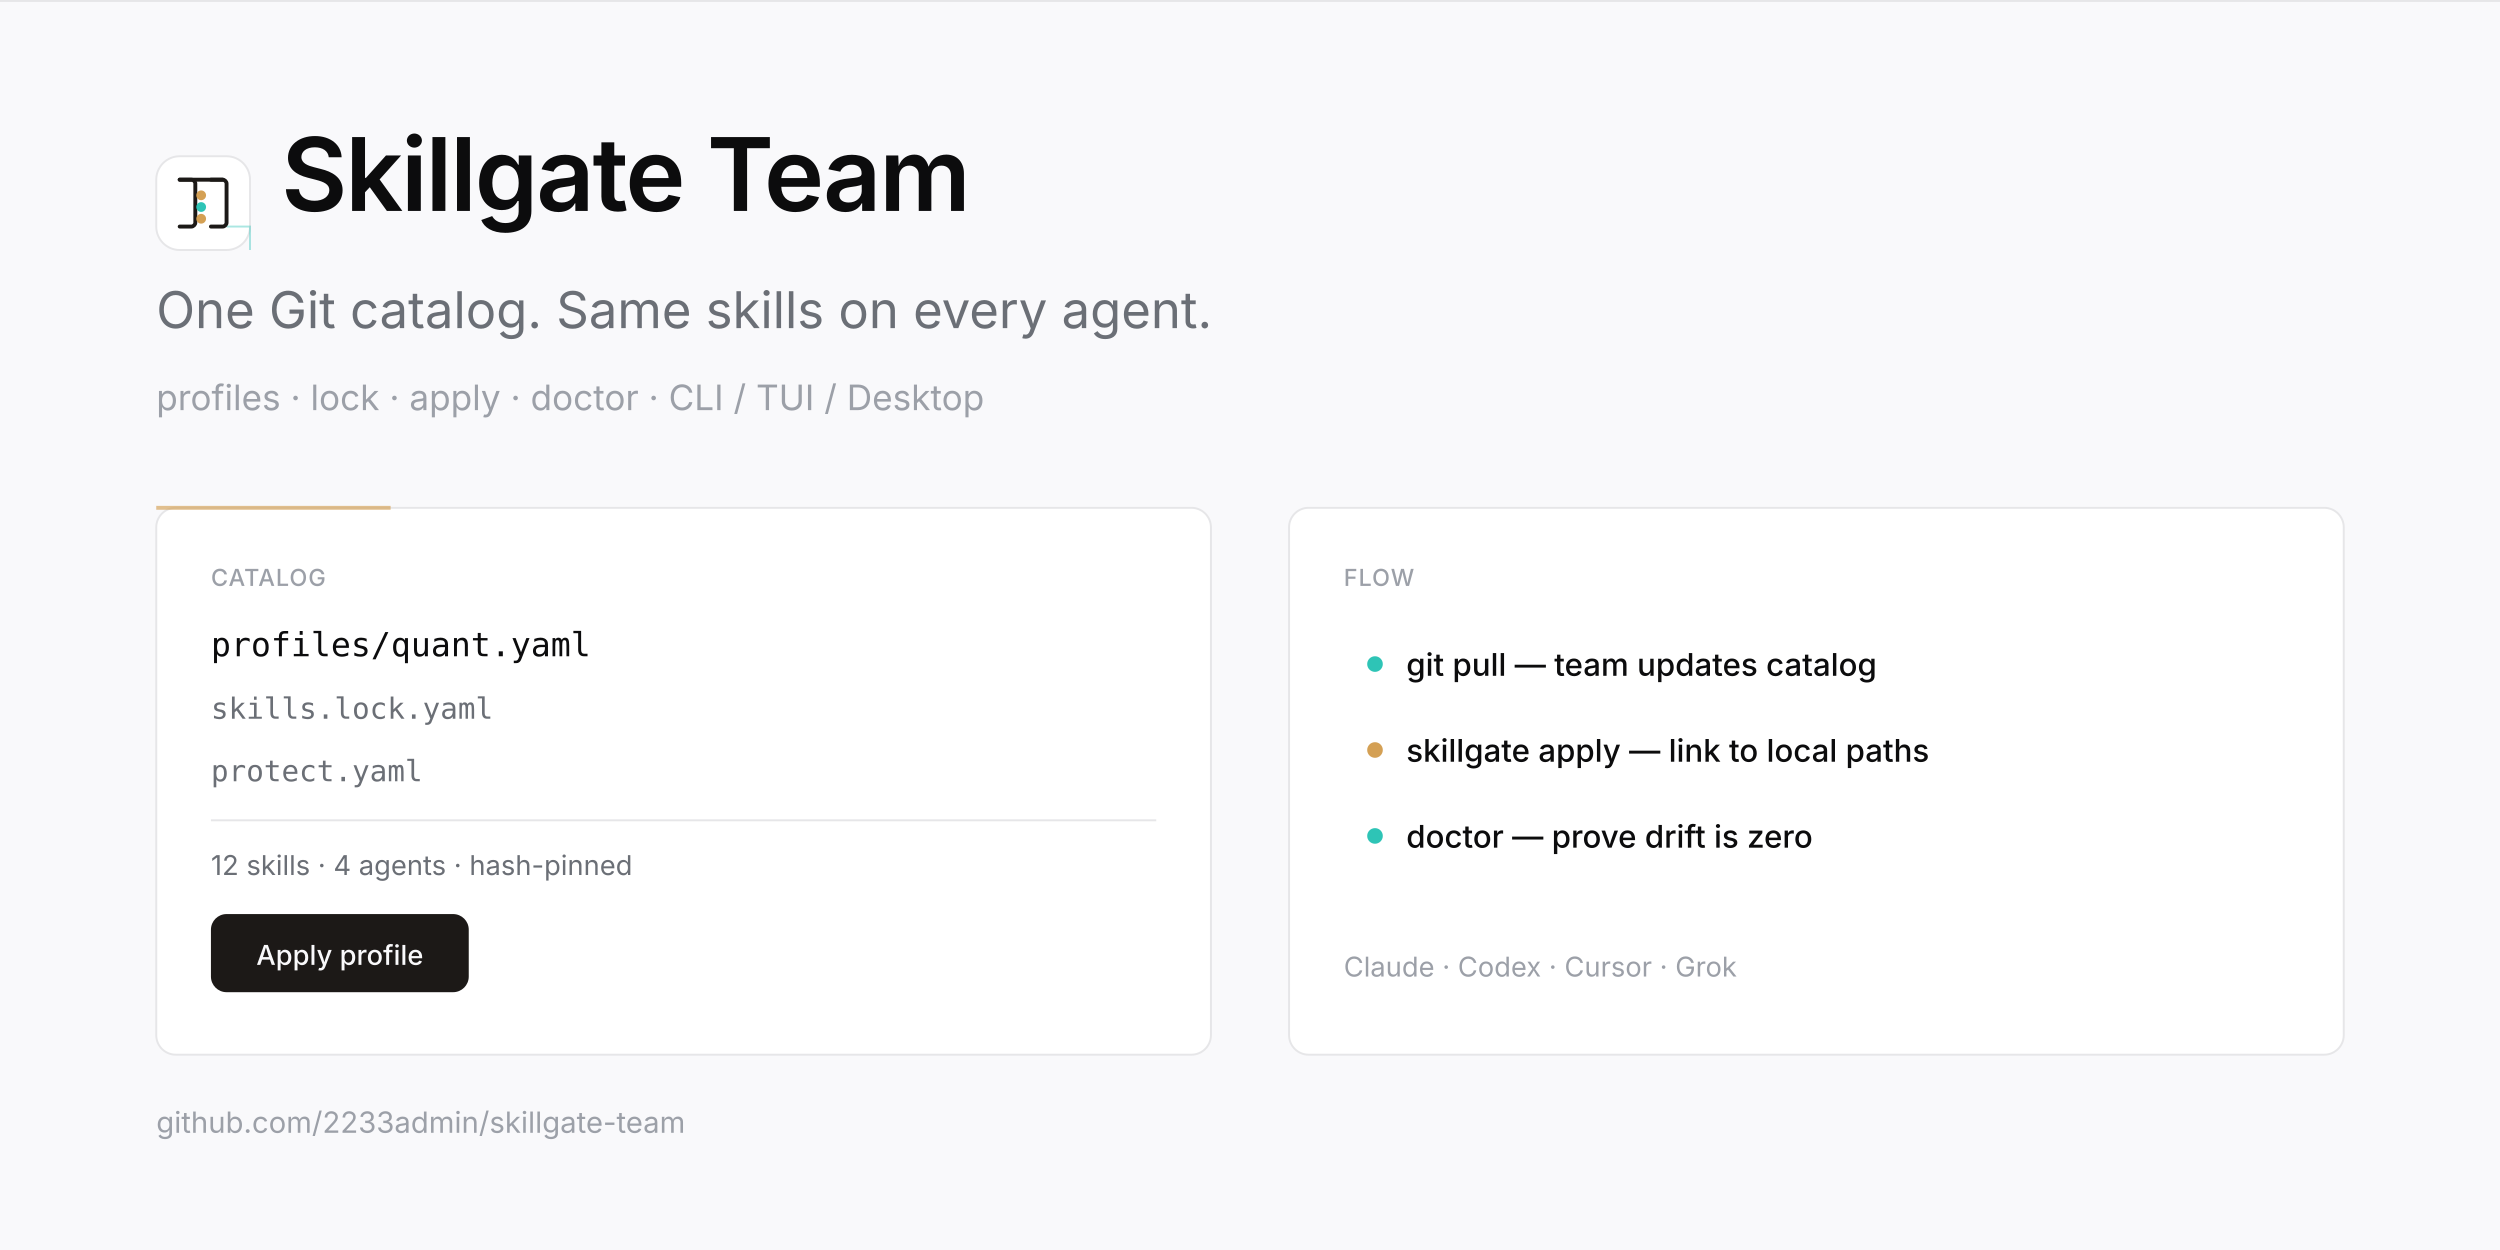
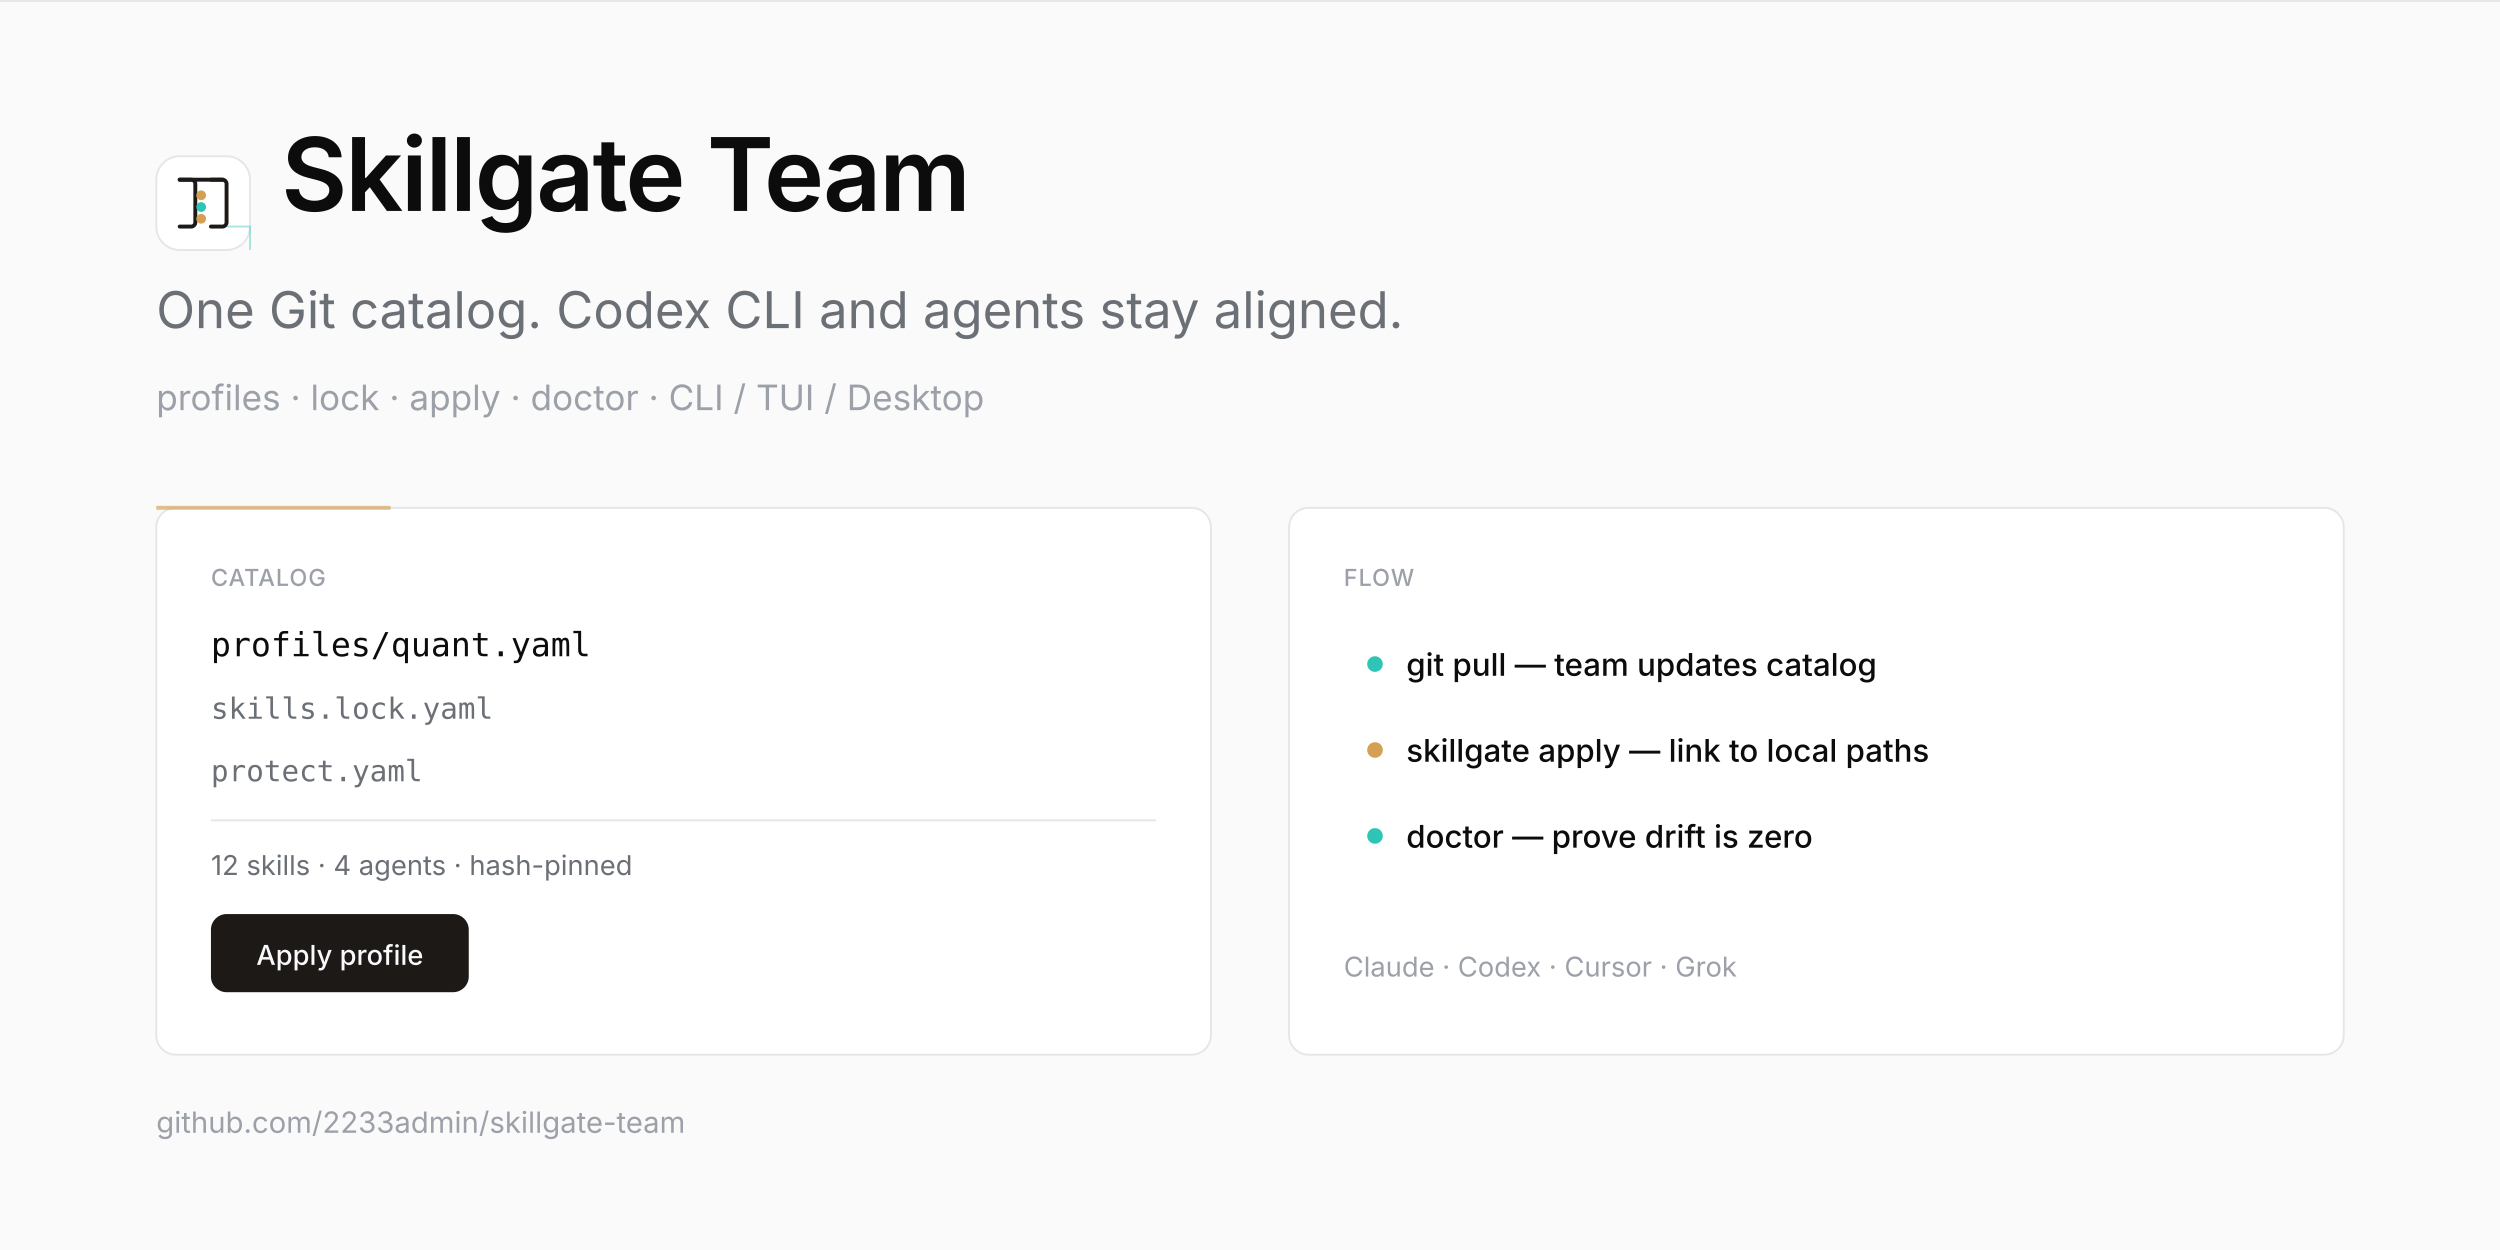
<svg xmlns="http://www.w3.org/2000/svg" viewBox="0 0 1280 640" role="img" aria-label="Skillgate Team">
-   <rect width="1280" height="640" fill="#F9F9FB" />
+   <rect width="1280" height="640" fill="#FAFAFA" />
  <rect x="0" y="0" width="1280" height="1" fill="#E6E6E8" />
  <rect x="80" y="80" width="48" height="48" rx="12" fill="#FFFFFF" stroke="#E6E6E8" />
  <path fill="none" stroke="#2EC4B6" stroke-width="1" stroke-opacity="0.4" d="M116 116 L128 116 L128 128" />
  <path fill="none" stroke="#1C1917" stroke-width="2" stroke-linecap="round" d="M92 92 L98 92 C99 92 100 93 100 94 L100 114 C100 115 99 116 98 116 L92 116" />
  <path fill="none" stroke="#1C1917" stroke-width="2" stroke-linecap="round" d="M108 92 L114 92 C115 92 116 93 116 94 L116 114 C116 115 115 116 114 116 L108 116" />
  <path fill="none" stroke="#1C1917" stroke-width="2" stroke-linecap="round" d="M92 92 L114 92" />
  <circle cx="103" cy="100" r="2.5" fill="#D4A054" />
  <circle cx="103" cy="106" r="2.5" fill="#2EC4B6" />
  <circle cx="103" cy="112" r="2.5" fill="#D4A054" />
  <text x="144" y="108" fill="#0C0C0D" font-family="Inter, Segoe UI, system-ui, sans-serif" font-size="52" font-weight="600" letter-spacing="-0.02em">Skillgate Team</text>
-   <text x="80" y="168" fill="#6B6F76" font-family="Inter, Segoe UI, system-ui, sans-serif" font-size="26" font-weight="400">One Git catalog. Same skills on every agent.</text>
+   <text x="80" y="168" fill="#6B6F76" font-family="Inter, Segoe UI, system-ui, sans-serif" font-size="26" font-weight="400">One Git catalog. Codex CLI and agents stay aligned.</text>
  <text x="80" y="210" fill="#9CA0A8" font-family="Inter, Segoe UI, system-ui, sans-serif" font-size="18">profiles · lock · apply · doctor · CLI / TUI / Desktop</text>
  <rect x="80" y="260" width="540" height="280" rx="10" fill="#FFFFFF" stroke="#E6E6E8" />
  <line x1="80" y1="260" x2="200" y2="260" stroke="#D4A054" stroke-width="2" stroke-opacity="0.65" />
  <text x="108" y="300" fill="#9CA0A8" font-family="Inter, Segoe UI, system-ui, sans-serif" font-size="12" font-weight="500" letter-spacing="0.04em">CATALOG</text>
  <text x="108" y="336" fill="#0C0C0D" font-family="ui-monospace, Consolas, monospace" font-size="17">profiles/quant.yaml</text>
  <text x="108" y="368" fill="#6B6F76" font-family="ui-monospace, Consolas, monospace" font-size="15">skills.lock.yaml</text>
  <text x="108" y="400" fill="#6B6F76" font-family="ui-monospace, Consolas, monospace" font-size="15">protect.yaml</text>
  <line x1="108" y1="420" x2="592" y2="420" stroke="#E6E6E8" />
  <text x="108" y="448" fill="#6B6F76" font-family="Inter, Segoe UI, system-ui, sans-serif" font-size="14">12 skills · 4 agents · hash-pinned</text>
  <rect x="108" y="468" width="132" height="40" rx="8" fill="#1C1917" />
  <text x="174" y="494" text-anchor="middle" fill="#F9F9FB" font-family="Inter, Segoe UI, system-ui, sans-serif" font-size="14" font-weight="500">Apply profile</text>
  <rect x="660" y="260" width="540" height="280" rx="10" fill="#FFFFFF" stroke="#E6E6E8" />
  <text x="688" y="300" fill="#9CA0A8" font-family="Inter, Segoe UI, system-ui, sans-serif" font-size="12" font-weight="500" letter-spacing="0.04em">FLOW</text>
  <circle cx="704" cy="340" r="4" fill="#2EC4B6" />
  <text x="720" y="346" fill="#0C0C0D" font-family="Inter, Segoe UI, system-ui, sans-serif" font-size="16" font-weight="500">git pull — team updates catalog</text>
  <circle cx="704" cy="384" r="4" fill="#D4A054" />
  <text x="720" y="390" fill="#0C0C0D" font-family="Inter, Segoe UI, system-ui, sans-serif" font-size="16" font-weight="500">skillgate apply — link to local paths</text>
  <circle cx="704" cy="428" r="4" fill="#2EC4B6" />
  <text x="720" y="434" fill="#0C0C0D" font-family="Inter, Segoe UI, system-ui, sans-serif" font-size="16" font-weight="500">doctor — prove drift is zero</text>
  <text x="688" y="500" fill="#9CA0A8" font-family="Inter, Segoe UI, system-ui, sans-serif" font-size="14">Claude · Codex · Cursor · Grok</text>
  <text x="80" y="580" fill="#9CA0A8" font-family="Inter, Segoe UI, system-ui, sans-serif" font-size="15">github.com/2233admin/skillgate-team</text>
</svg>
